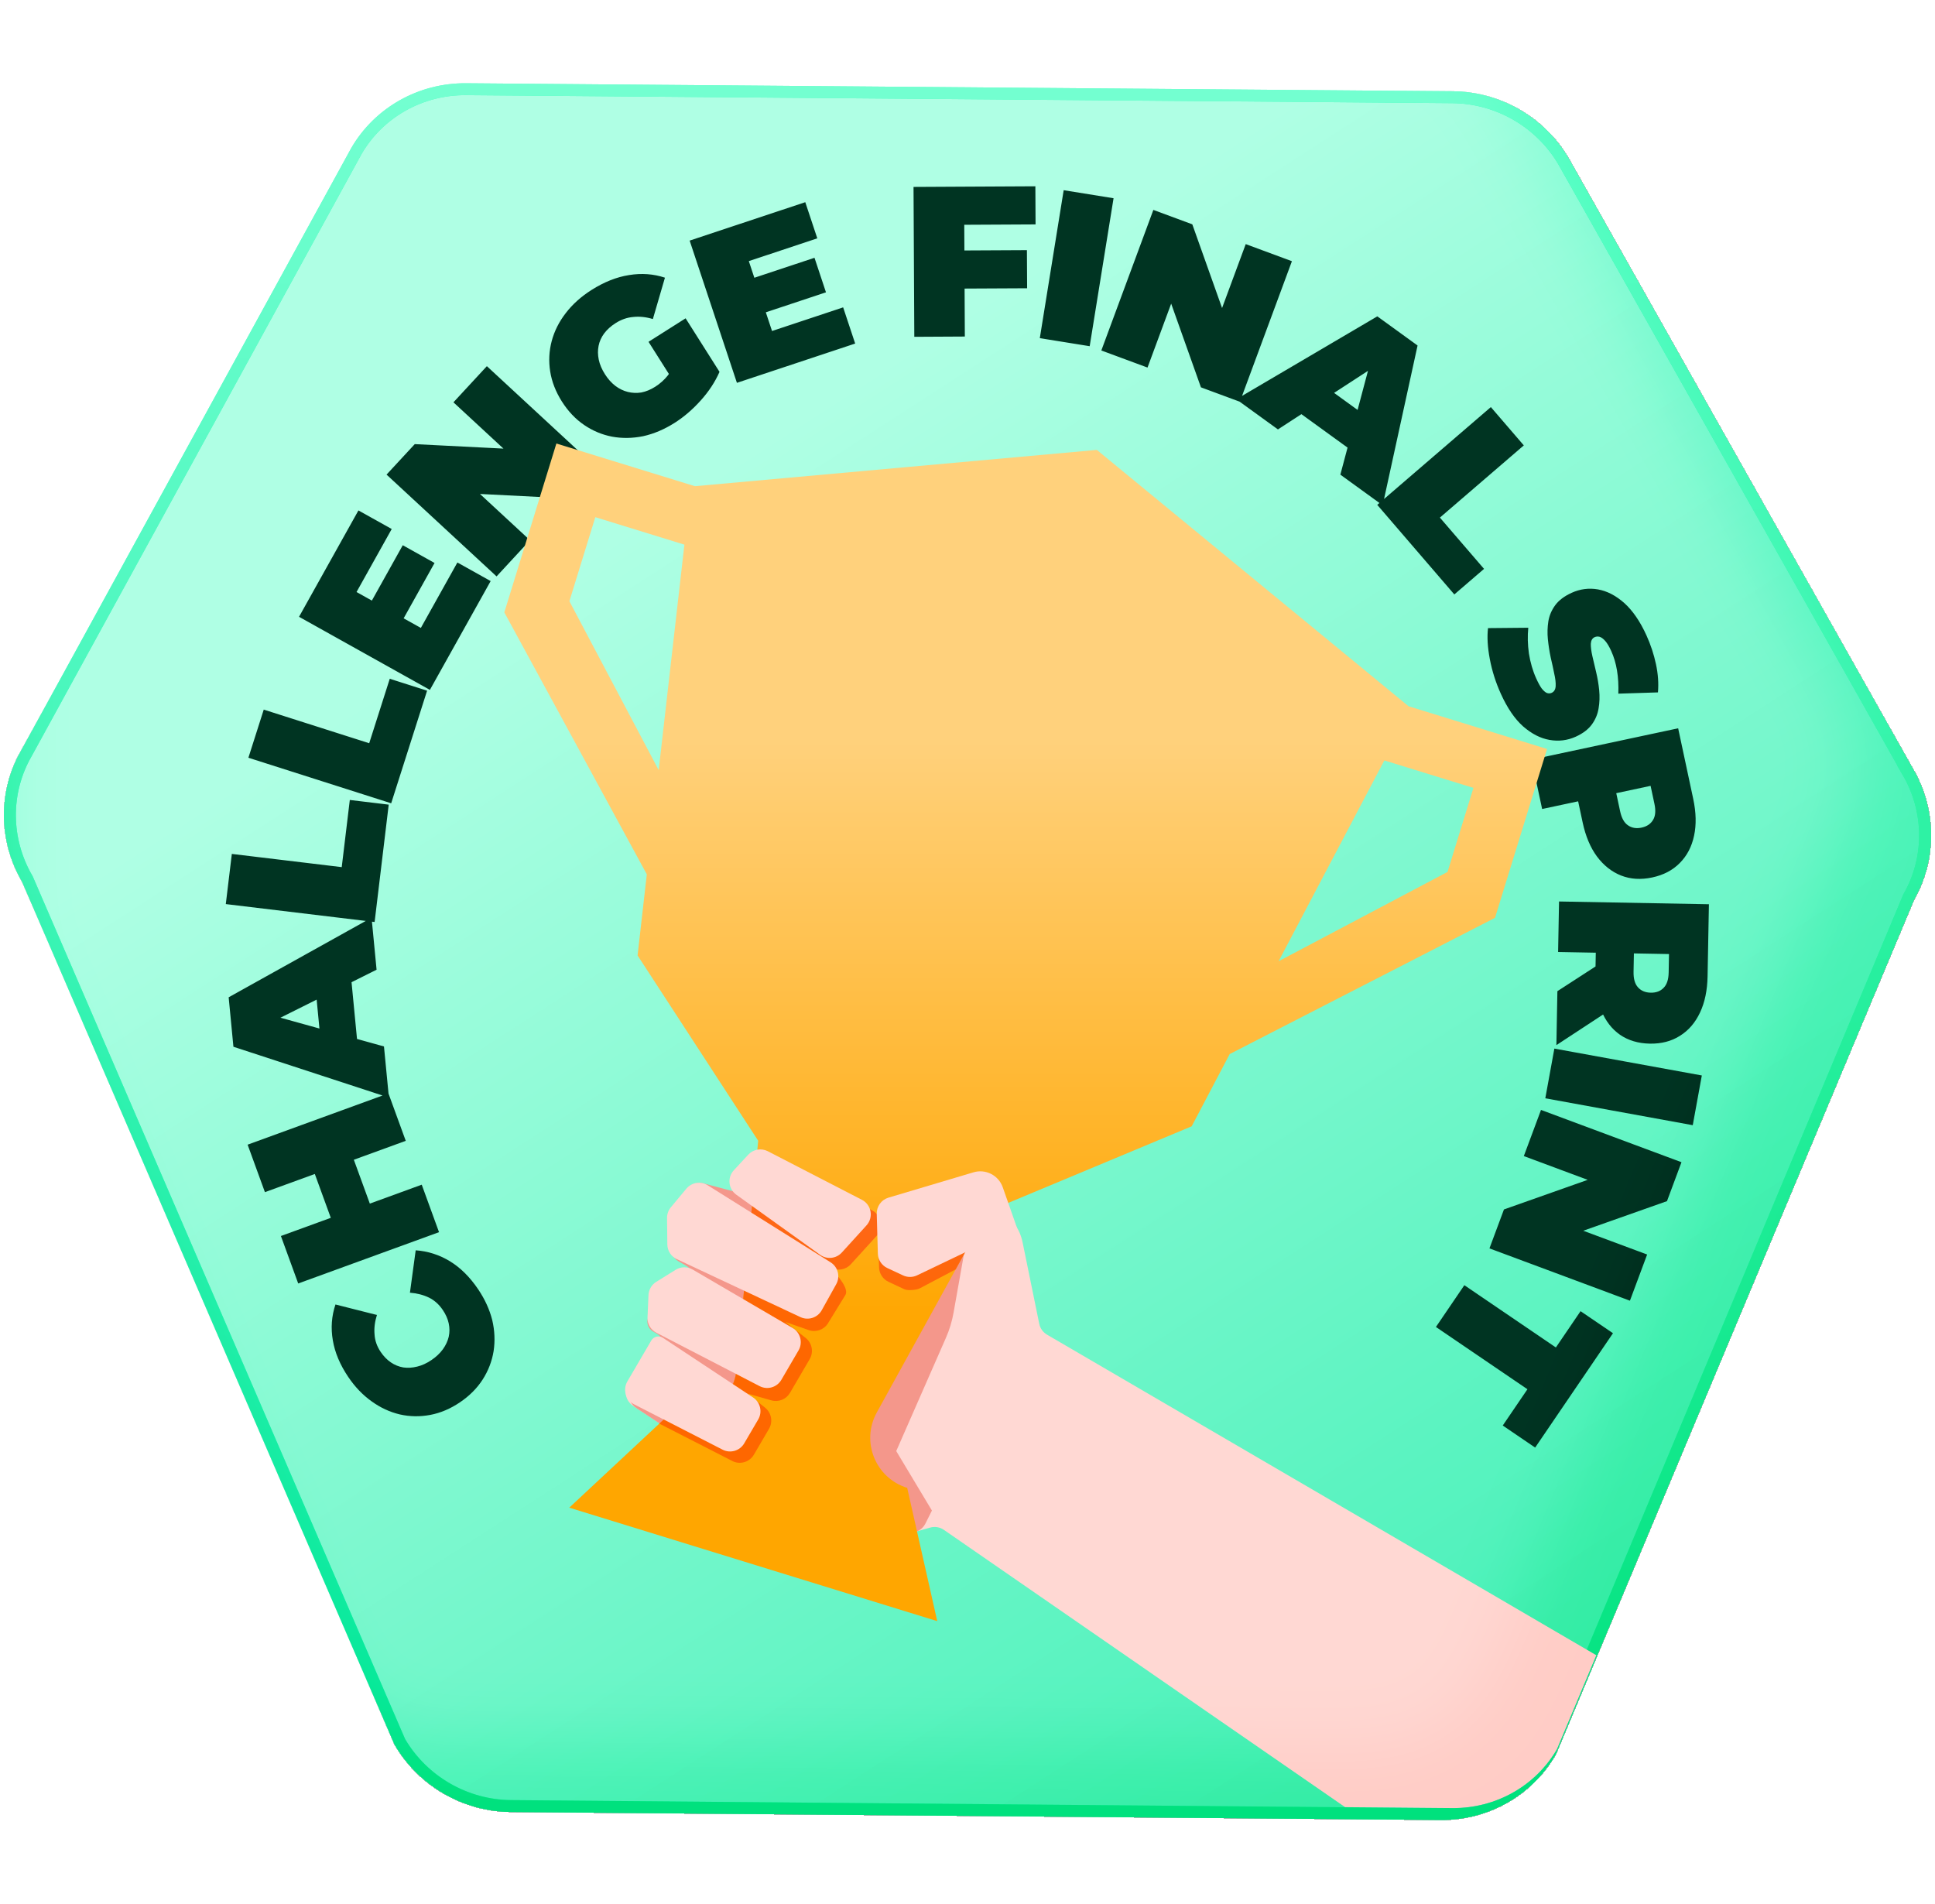
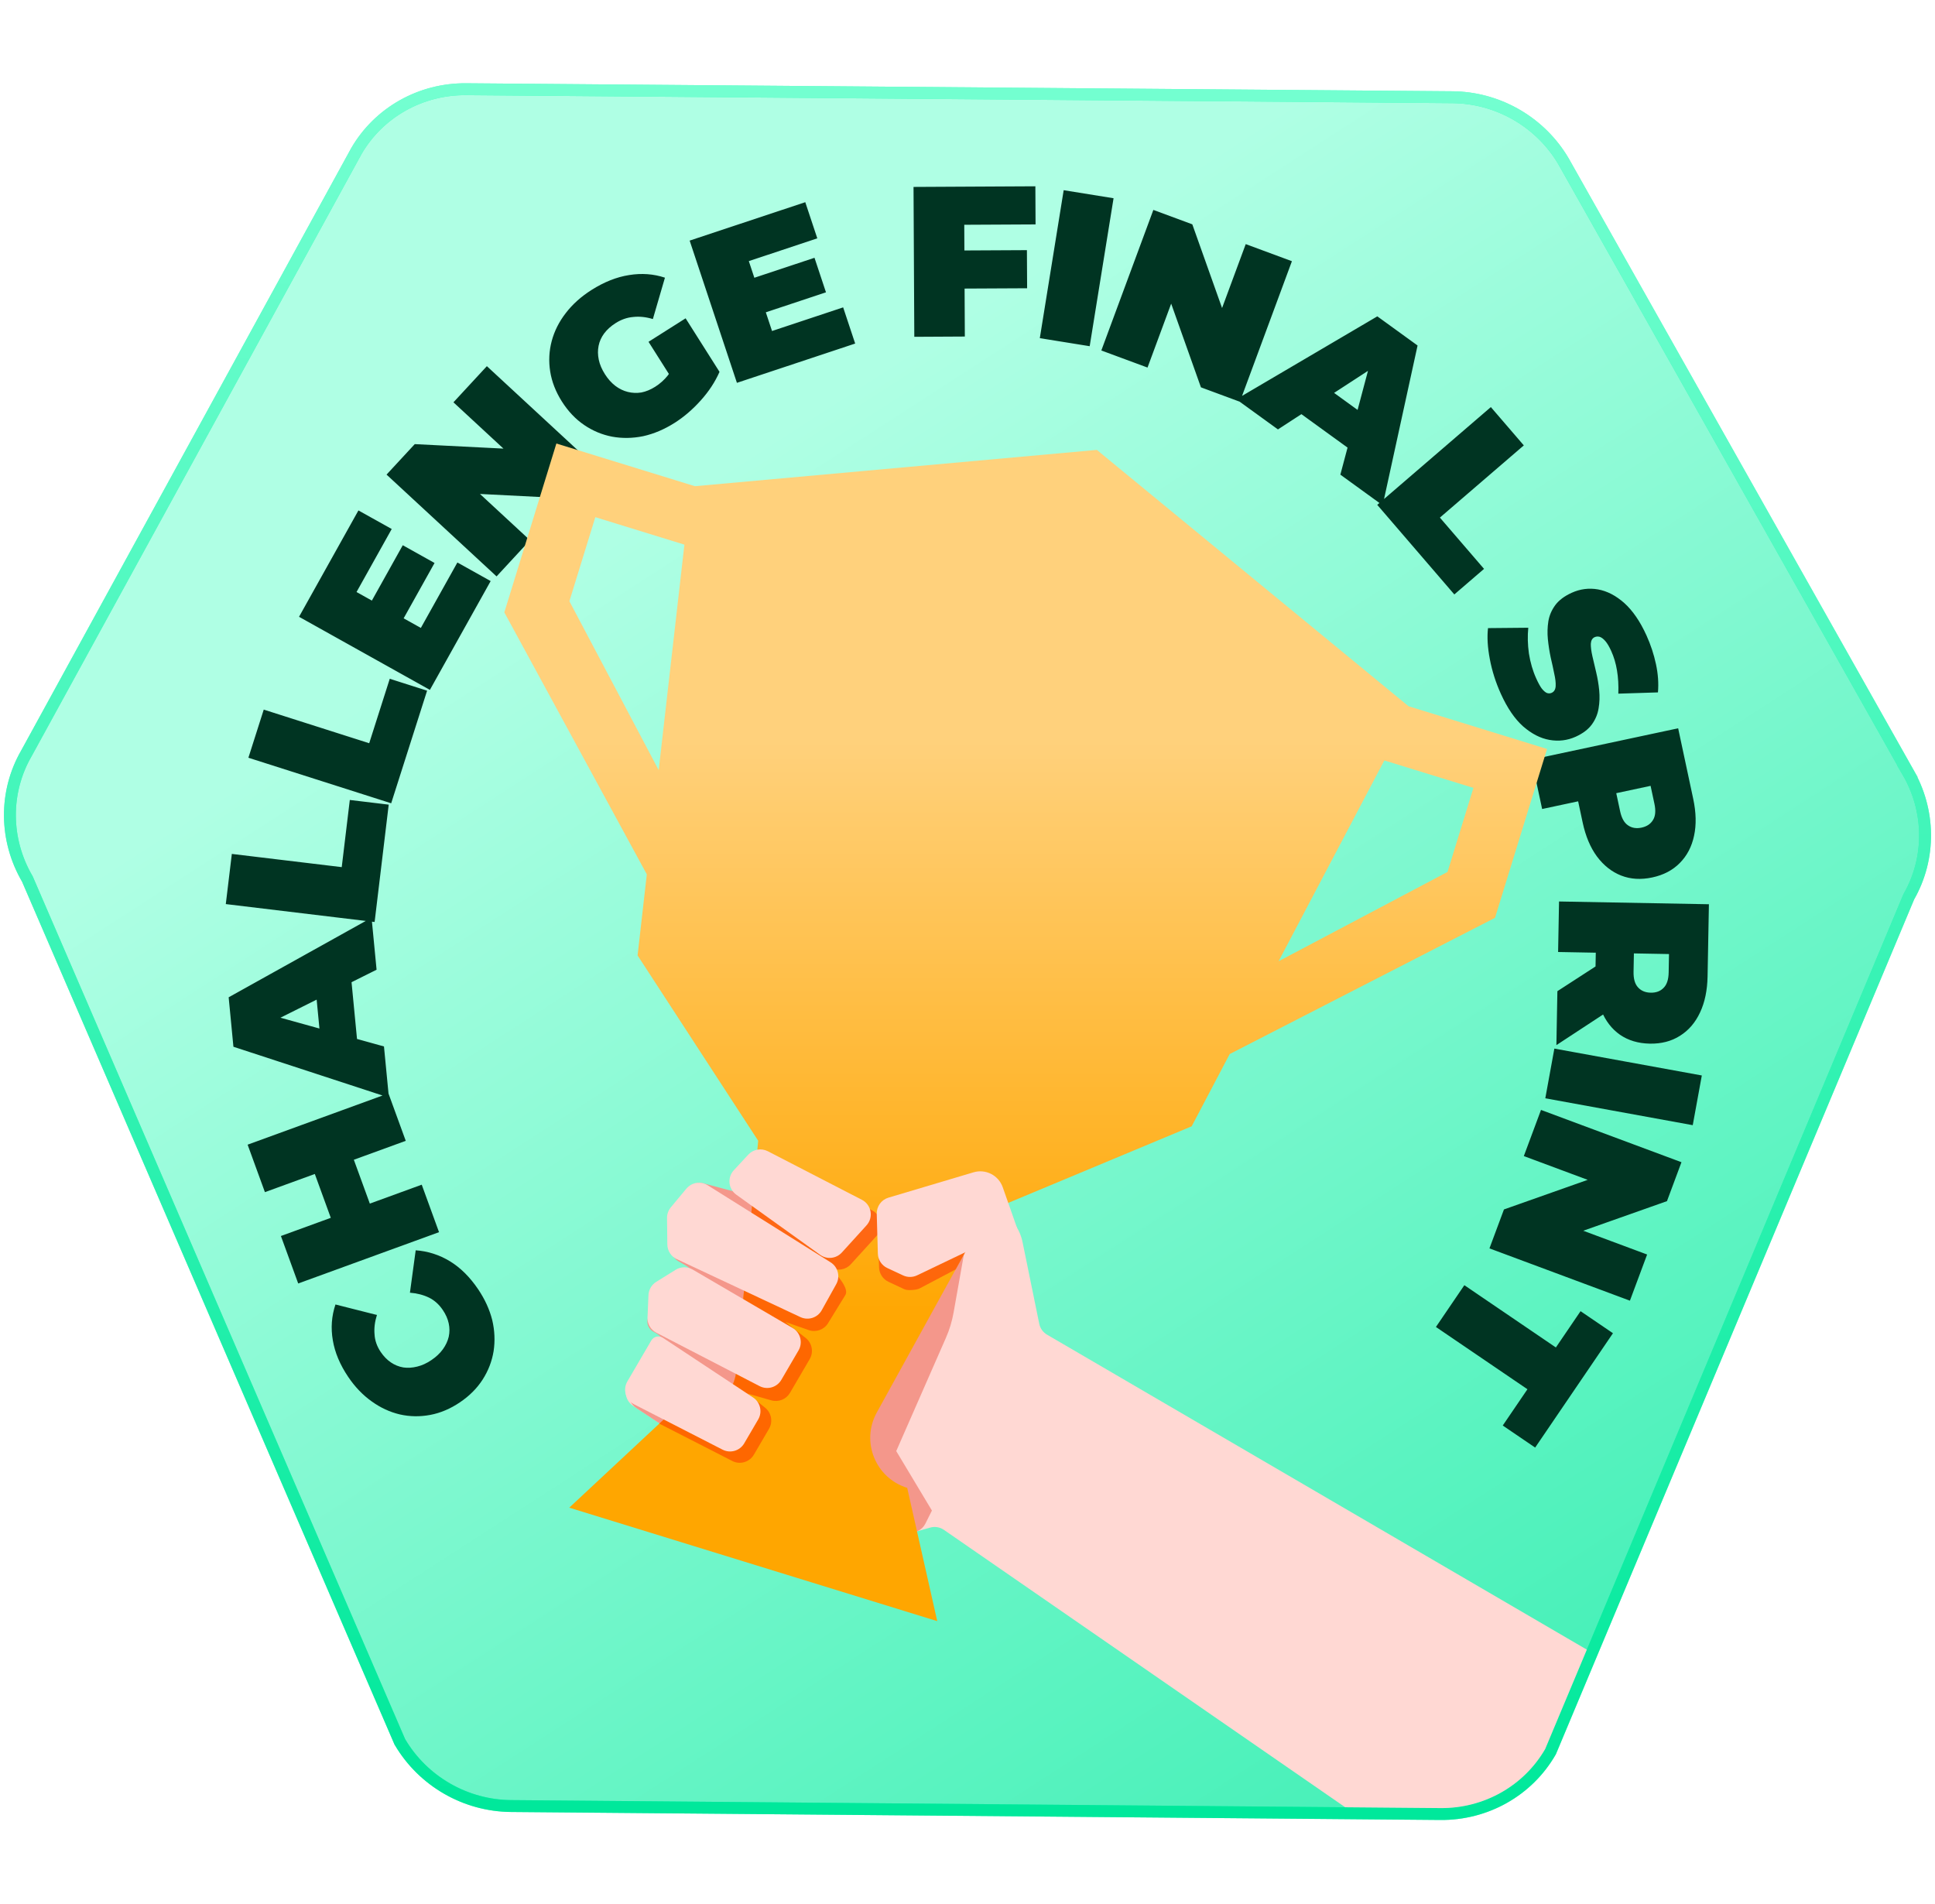
<svg xmlns="http://www.w3.org/2000/svg" width="122" height="120" viewBox="0 0 122 120" fill="none">
-   <g filter="url(#filter0_i_109_49)">
-     <path d="M91.578 6.129L91.847 6.136C94.613 6.252 97.159 7.767 98.571 10.158L98.575 10.165L120.264 48.627H120.263C121.713 51.087 121.747 54.101 120.347 56.544L97.768 110.42L97.758 110.442L97.746 110.463C96.33 112.912 93.687 114.401 90.816 114.375L32.213 113.871C29.343 113.845 26.678 112.31 25.22 109.842L25.207 109.821L25.198 109.799L1.726 55.42C0.283 52.958 0.255 49.944 1.662 47.504L22.459 9.545L22.463 9.537C23.879 7.088 26.522 5.599 29.393 5.625L91.578 6.129Z" fill="url(#paint0_linear_109_49)" />
-     <path d="M91.578 6.129L91.847 6.136C94.613 6.252 97.159 7.767 98.571 10.158L98.575 10.165L120.264 48.627H120.263C121.713 51.087 121.747 54.101 120.347 56.544L97.768 110.42L97.758 110.442L97.746 110.463C96.33 112.912 93.687 114.401 90.816 114.375L32.213 113.871C29.343 113.845 26.678 112.31 25.22 109.842L25.207 109.821L25.198 109.799L1.726 55.42C0.283 52.958 0.255 49.944 1.662 47.504L22.459 9.545L22.463 9.537C23.879 7.088 26.522 5.599 29.393 5.625L91.578 6.129Z" stroke="#00FFAA" stroke-width="0.75" />
-     <path d="M91.578 6.129L91.847 6.136C94.613 6.252 97.159 7.767 98.571 10.158L98.575 10.165L120.264 48.627H120.263C121.713 51.087 121.747 54.101 120.347 56.544L97.768 110.42L97.758 110.442L97.746 110.463C96.33 112.912 93.687 114.401 90.816 114.375L32.213 113.871C29.343 113.845 26.678 112.31 25.22 109.842L25.207 109.821L25.198 109.799L1.726 55.42C0.283 52.958 0.255 49.944 1.662 47.504L22.459 9.545L22.463 9.537C23.879 7.088 26.522 5.599 29.393 5.625L91.578 6.129Z" stroke="url(#paint1_linear_109_49)" stroke-opacity="0.6" stroke-width="0.75" />
-     <path d="M30.147 81.289C30.57 81.915 30.866 82.563 31.035 83.231C31.191 83.896 31.219 84.55 31.121 85.192C31.017 85.827 30.788 86.421 30.435 86.975C30.081 87.528 29.602 88.009 28.998 88.417C28.394 88.825 27.769 89.09 27.123 89.211C26.477 89.332 25.841 89.322 25.213 89.181C24.581 89.032 23.989 88.758 23.437 88.36C22.873 87.959 22.38 87.445 21.957 86.818C21.438 86.05 21.114 85.281 20.985 84.51C20.85 83.732 20.906 82.978 21.151 82.248L23.765 82.91C23.63 83.338 23.58 83.746 23.615 84.135C23.637 84.522 23.767 84.891 24.003 85.241C24.19 85.517 24.403 85.737 24.644 85.9C24.884 86.064 25.146 86.169 25.428 86.218C25.705 86.258 25.997 86.241 26.304 86.164C26.603 86.092 26.902 85.956 27.2 85.754C27.498 85.553 27.741 85.324 27.926 85.069C28.105 84.818 28.227 84.556 28.292 84.284C28.353 84.004 28.353 83.722 28.291 83.438C28.23 83.153 28.106 82.873 27.919 82.597C27.683 82.247 27.393 81.986 27.05 81.816C26.694 81.644 26.293 81.54 25.846 81.505L26.209 78.833C26.97 78.884 27.691 79.114 28.369 79.524C29.036 79.932 29.628 80.52 30.147 81.289ZM16.703 75.166L15.612 72.172L24.491 68.937L25.582 71.93L16.703 75.166ZM26.59 74.695L27.68 77.689L18.802 80.924L17.711 77.931L26.59 74.695ZM22.235 72.92L23.391 76.091L20.93 76.988L19.775 73.817L22.235 72.92ZM24.52 69.204L14.717 65.998L14.417 62.88L23.427 57.862L23.743 61.141L16.134 64.939L16.015 63.703L24.209 65.979L24.52 69.204ZM22.645 66.916L20.283 66.33L19.866 62.003L22.073 60.977L22.645 66.916ZM23.619 58.132L14.236 57.003L14.617 53.84L21.546 54.673L22.055 50.438L24.508 50.733L23.619 58.132ZM24.664 50.647L15.661 47.776L16.629 44.741L23.278 46.861L24.574 42.797L26.928 43.547L24.664 50.647ZM23.341 38.055L25.394 34.377L27.398 35.496L25.344 39.174L23.341 38.055ZM26.534 39.591L28.838 35.465L30.936 36.637L27.105 43.497L18.854 38.889L22.599 32.183L24.698 33.354L22.479 37.327L26.534 39.591ZM31.308 36.342L24.371 29.924L26.15 28.002L33.635 28.38L32.81 29.272L28.589 25.366L30.697 23.087L37.634 29.505L35.855 31.427L28.37 31.049L29.195 30.157L33.416 34.063L31.308 36.342ZM42.53 26.664C41.883 27.074 41.224 27.353 40.551 27.502C39.881 27.638 39.227 27.648 38.588 27.531C37.957 27.409 37.369 27.163 36.826 26.793C36.283 26.423 35.817 25.93 35.426 25.314C35.036 24.698 34.79 24.066 34.688 23.417C34.586 22.768 34.618 22.129 34.785 21.502C34.953 20.874 35.247 20.288 35.669 19.743C36.094 19.186 36.638 18.699 37.299 18.28C38.09 17.779 38.877 17.466 39.662 17.343C40.454 17.214 41.208 17.269 41.924 17.508L41.163 20.116C40.729 19.985 40.318 19.942 39.93 19.985C39.544 20.016 39.173 20.145 38.816 20.371C38.519 20.559 38.278 20.776 38.093 21.021C37.915 21.262 37.797 21.522 37.741 21.803C37.684 22.084 37.688 22.375 37.751 22.676C37.813 22.977 37.944 23.284 38.141 23.595C38.329 23.892 38.548 24.137 38.798 24.33C39.043 24.515 39.305 24.642 39.583 24.711C39.861 24.78 40.145 24.792 40.436 24.746C40.73 24.688 41.021 24.568 41.31 24.385C41.614 24.192 41.879 23.955 42.105 23.673C42.327 23.384 42.522 23.01 42.69 22.552L45.365 23.446C45.086 24.081 44.69 24.684 44.177 25.253C43.664 25.823 43.115 26.294 42.53 26.664ZM42.81 24.585L40.889 21.551L43.227 20.07L45.365 23.446L42.81 24.585ZM47.356 17.581L51.353 16.253L52.077 18.431L48.08 19.759L47.356 17.581ZM48.676 20.87L53.16 19.38L53.918 21.661L46.462 24.138L43.482 15.17L50.772 12.748L51.53 15.028L47.212 16.463L48.676 20.87ZM60.588 15.793L64.746 15.772L64.759 18.175L60.601 18.196L60.588 15.793ZM60.832 21.219L57.646 21.236L57.597 11.786L65.279 11.746L65.291 14.149L60.796 14.172L60.832 21.219ZM65.559 21.321L67.064 11.992L70.209 12.499L68.704 21.828L65.559 21.321ZM69.438 22.098L72.718 13.235L75.174 14.144L77.685 21.206L76.546 20.784L78.542 15.391L81.454 16.469L78.174 25.331L75.718 24.422L73.207 17.36L74.346 17.782L72.35 23.175L69.438 22.098ZM77.949 25.174L86.839 19.946L89.376 21.784L87.176 31.86L84.508 29.927L86.695 21.709L87.701 22.438L80.573 27.075L77.949 25.174ZM80.905 25.282L82.908 23.899L86.428 26.45L85.737 28.783L80.905 25.282ZM86.834 31.831L93.997 25.667L96.075 28.082L90.784 32.635L93.567 35.868L91.694 37.48L86.834 31.831ZM94.632 43.754C94.305 43.033 94.072 42.299 93.931 41.552C93.79 40.806 93.753 40.156 93.818 39.603L96.357 39.579C96.305 40.097 96.318 40.639 96.397 41.206C96.488 41.777 96.641 42.301 96.857 42.776C96.983 43.055 97.098 43.265 97.201 43.406C97.317 43.551 97.424 43.646 97.523 43.69C97.63 43.73 97.733 43.728 97.831 43.683C97.987 43.613 98.071 43.471 98.083 43.258C98.095 43.045 98.065 42.782 97.992 42.469C97.932 42.161 97.858 41.824 97.771 41.458C97.693 41.088 97.633 40.705 97.592 40.309C97.554 39.921 97.565 39.541 97.623 39.168C97.685 38.804 97.829 38.467 98.055 38.158C98.288 37.844 98.634 37.584 99.093 37.376C99.626 37.134 100.177 37.063 100.745 37.161C101.325 37.264 101.88 37.551 102.41 38.022C102.943 38.502 103.411 39.184 103.812 40.07C104.075 40.652 104.274 41.253 104.407 41.875C104.541 42.496 104.582 43.09 104.532 43.656L102.034 43.735C102.054 43.213 102.026 42.726 101.951 42.276C101.879 41.834 101.758 41.425 101.587 41.048C101.461 40.769 101.336 40.559 101.213 40.417C101.089 40.276 100.97 40.186 100.854 40.15C100.743 40.121 100.637 40.129 100.539 40.174C100.392 40.241 100.312 40.381 100.299 40.594C100.296 40.803 100.328 41.06 100.397 41.365C100.469 41.678 100.549 42.017 100.636 42.383C100.726 42.757 100.79 43.138 100.828 43.526C100.865 43.914 100.853 44.29 100.791 44.654C100.732 45.027 100.59 45.368 100.365 45.677C100.139 45.987 99.801 46.244 99.35 46.448C98.826 46.686 98.273 46.753 97.693 46.651C97.125 46.552 96.572 46.269 96.034 45.802C95.504 45.33 95.037 44.648 94.632 43.754ZM96.564 47.893L105.806 45.919L106.756 50.368C106.94 51.23 106.958 52.004 106.81 52.689C106.664 53.383 106.363 53.958 105.908 54.414C105.462 54.868 104.883 55.172 104.17 55.324C103.457 55.476 102.804 55.436 102.212 55.204C101.619 54.971 101.11 54.569 100.684 53.998C100.269 53.433 99.969 52.719 99.785 51.857L99.204 49.137L100.834 50.239L97.23 51.008L96.564 47.893ZM100.49 50.312L101.607 48.624L102.146 51.145C102.238 51.577 102.402 51.873 102.639 52.034C102.878 52.204 103.164 52.253 103.499 52.182C103.833 52.11 104.075 51.948 104.223 51.696C104.374 51.452 104.403 51.114 104.311 50.683L103.772 48.161L105.481 49.246L100.49 50.312ZM98.296 56.839L107.745 57.013L107.661 61.562C107.644 62.444 107.486 63.201 107.187 63.835C106.887 64.478 106.464 64.969 105.917 65.31C105.38 65.651 104.747 65.815 104.018 65.802C103.289 65.788 102.662 65.601 102.138 65.241C101.622 64.88 101.231 64.373 100.964 63.72C100.697 63.076 100.572 62.313 100.588 61.431L100.639 58.651L101.922 60.092L98.237 60.024L98.296 56.839ZM98.192 62.494L101.677 60.236L101.614 63.611L98.129 65.896L98.192 62.494ZM101.571 60.086L103.042 58.695L102.994 61.273C102.986 61.714 103.079 62.04 103.273 62.251C103.467 62.47 103.735 62.583 104.077 62.589C104.419 62.596 104.691 62.493 104.893 62.28C105.095 62.077 105.2 61.755 105.208 61.314L105.256 58.736L106.674 60.18L101.571 60.086ZM98.001 66.114L107.298 67.809L106.726 70.943L97.43 69.248L98.001 66.114ZM97.159 69.981L106.015 73.278L105.101 75.732L98.035 78.23L98.459 77.091L103.849 79.098L102.765 82.008L93.909 78.711L94.823 76.256L101.889 73.759L101.465 74.897L96.076 72.891L97.159 69.981ZM92.326 81.032L98.097 84.958L99.653 82.67L101.696 84.06L96.79 91.27L94.747 89.88L96.304 87.592L90.534 83.666L92.326 81.032Z" fill="#003422" />
-     <mask id="mask0_109_49" style="mask-type:alpha" maskUnits="userSpaceOnUse" x="1" y="6" width="121" height="108">
-       <path d="M23.538 9.725C24.884 7.395 27.401 5.975 30.139 6L92.325 6.504C95.064 6.529 97.607 7.995 98.999 10.349L120.687 48.812C122.078 51.166 122.106 54.052 120.759 56.382L98.171 110.275C96.825 112.605 94.308 114.025 91.57 114L32.966 113.496C30.228 113.471 27.684 112.005 26.292 109.651L2.813 55.254C1.422 52.899 1.394 50.014 2.741 47.684L23.538 9.725Z" fill="url(#paint2_linear_109_49)" />
-     </mask>
-     <g mask="url(#mask0_109_49)">
-       <path d="M44.081 76.468C44.141 75.934 44.6 75.534 45.137 75.549L54.184 75.785C54.535 75.794 54.867 75.624 55.065 75.333L56.39 73.39C56.701 72.934 57.316 72.802 57.786 73.091C59.764 74.308 61.173 75.174 63.102 76.36C63.807 76.794 64.303 77.501 64.47 78.314L65.524 83.466C65.583 83.755 65.762 84.004 66.016 84.152L102.666 105.538C103.11 105.798 103.297 106.344 103.103 106.821L97.318 121.062C97.069 121.675 96.317 121.9 95.772 121.524L59.514 96.46C59.259 96.284 58.939 96.231 58.642 96.316L54.184 97.591C53.895 97.673 53.584 97.626 53.333 97.461L39.918 88.642C39.424 88.317 39.302 87.647 39.649 87.169L41.687 84.367C41.727 84.312 41.761 84.252 41.79 84.19L43.614 80.205C43.659 80.105 43.689 79.998 43.701 79.889L44.081 76.468Z" fill="#FFD8D3" />
-       <path d="M40.109 88.772C39.552 88.403 39.486 87.609 39.975 87.153L41.579 85.657C42.063 85.206 41.975 84.416 41.404 84.083L41.173 83.948C40.83 83.747 40.714 83.306 40.915 82.963V82.963C40.983 82.847 41.082 82.752 41.202 82.689L43.233 81.623C43.953 81.246 43.976 80.225 43.275 79.815L42.771 79.52C42.368 79.285 42.173 78.809 42.294 78.358L43.106 75.347C43.255 74.796 43.82 74.47 44.371 74.617L47.809 75.532C47.884 75.552 47.961 75.563 48.039 75.566L54.752 75.801L57.751 76.032C57.94 76.046 58.12 76.112 58.274 76.222L60.413 77.754C60.737 77.986 60.899 78.383 60.829 78.775L60.123 82.756C60.026 83.306 59.863 83.843 59.638 84.355L56.507 91.491L58.757 95.241L58.346 96.063C58.144 96.467 57.704 96.693 57.258 96.622L50.386 95.527C50.236 95.503 50.093 95.447 49.968 95.362L45.974 92.651L40.109 88.772Z" fill="#F4978B" />
-       <path fill-rule="evenodd" clip-rule="evenodd" d="M88.809 44.53L97.541 47.223L94.259 57.87L77.532 66.458L75.134 71.014L62.266 76.387L55.279 89.061C54.269 90.894 55.198 93.193 57.198 93.81L59.092 102.213L35.891 95.059L42.187 89.183C44.184 89.798 46.242 88.424 46.438 86.343L47.803 71.925L40.199 60.241L40.781 55.126L31.797 38.611L35.079 27.964L43.812 30.655L69.155 28.367L88.809 44.53ZM80.614 60.607L91.265 54.976L92.898 49.677L87.281 47.946L80.614 60.607ZM35.9 37.907L41.53 48.556L43.151 34.34L37.534 32.608L35.9 37.907Z" fill="url(#paint3_linear_109_49)" />
-       <path d="M47.834 73.262C48.15 73.033 48.568 73.001 48.915 73.18L54.978 76.309C55.299 76.475 55.488 76.779 55.528 77.102C55.659 76.905 55.855 76.753 56.094 76.681L61.456 75.084C62.202 74.862 62.988 75.249 63.274 75.965L62.266 76.387L60.253 80.037L58.02 81.215C57.939 81.258 57.853 81.291 57.763 81.305C57.568 81.337 57.211 81.376 57.014 81.284L56.02 80.819C55.666 80.653 55.435 80.302 55.424 79.912L55.358 77.808C55.331 77.848 55.302 77.887 55.269 77.924L53.643 79.712C53.321 80.067 52.797 80.153 52.378 79.921L52.159 79.8C52.703 80.246 53.56 81.227 53.302 81.647L52.208 83.427C51.954 83.841 51.445 84.022 50.986 83.862L49.511 83.347L50.797 84.359C51.203 84.679 51.311 85.248 51.05 85.694L49.807 87.821C49.569 88.228 49.085 88.422 48.632 88.293L47.128 87.865L48.24 88.757C48.64 89.078 48.744 89.644 48.486 90.086L47.532 91.718C47.267 92.171 46.704 92.353 46.224 92.143L41.567 89.76L42.187 89.183C44.183 89.798 46.241 88.424 46.438 86.344L47.308 77.147C47.505 77.248 47.7 77.345 47.893 77.442L47.311 77.12L47.664 73.383L47.834 73.262Z" fill="#FE6715" style="mix-blend-mode:darken" />
-       <path d="M39.976 88.541C39.448 88.271 39.255 87.612 39.555 87.099L41.063 84.519C41.213 84.263 41.547 84.185 41.795 84.349L47.482 88.111C47.94 88.414 48.082 89.022 47.805 89.496L46.923 91.003C46.646 91.477 46.047 91.652 45.559 91.402L39.976 88.541Z" fill="#FFD8D3" />
-       <path d="M41.383 84.029C41.025 83.844 40.807 83.469 40.825 83.066L40.886 81.657C40.901 81.316 41.083 81.004 41.373 80.823L42.603 80.059C42.928 79.857 43.339 79.851 43.67 80.045L49.975 83.73C50.468 84.019 50.635 84.652 50.346 85.145L49.262 87.001C48.984 87.476 48.383 87.65 47.894 87.397L41.383 84.029Z" fill="#FFD8D3" />
-       <path d="M56.017 75.512C55.568 75.645 55.266 76.064 55.278 76.531L55.348 79.042C55.359 79.433 55.589 79.784 55.943 79.95L56.937 80.414C57.217 80.546 57.542 80.544 57.821 80.411L64.115 77.399L63.222 74.856C62.957 74.101 62.146 73.686 61.379 73.915L56.017 75.512Z" fill="#FFD8D3" />
-       <path d="M48.411 72.586C47.998 72.373 47.495 72.461 47.179 72.801L46.269 73.782C45.845 74.238 45.918 74.963 46.423 75.326L51.708 79.117C52.135 79.424 52.723 79.361 53.076 78.973L54.632 77.261C55.09 76.758 54.945 75.958 54.341 75.647L48.411 72.586Z" fill="#FFD8D3" />
-       <path d="M42.67 79.389C42.311 79.221 42.08 78.862 42.075 78.465L42.056 76.796C42.053 76.55 42.138 76.311 42.295 76.123L43.275 74.946C43.606 74.548 44.181 74.457 44.62 74.732C47.537 76.561 49.465 77.769 52.368 79.589C52.834 79.882 52.991 80.488 52.723 80.969L51.81 82.61C51.545 83.085 50.959 83.274 50.467 83.044L42.67 79.389Z" fill="#FFD8D3" />
-     </g>
+   <path d="M91.578 6.129L91.847 6.136C94.613 6.252 97.159 7.767 98.571 10.158L98.575 10.165L120.264 48.627H120.263C121.713 51.087 121.747 54.101 120.347 56.544L97.768 110.42L97.758 110.442L97.746 110.463C96.33 112.912 93.687 114.401 90.816 114.375L32.213 113.871C29.343 113.845 26.678 112.31 25.22 109.842L25.207 109.821L25.198 109.799L1.726 55.42C0.283 52.958 0.255 49.944 1.662 47.504L22.459 9.545L22.463 9.537C23.879 7.088 26.522 5.599 29.393 5.625L91.578 6.129Z" fill="url(#paint0_linear_128_167)" />
+   <path d="M91.578 6.129L91.847 6.136C94.613 6.252 97.159 7.767 98.571 10.158L98.575 10.165L120.264 48.627H120.263C121.713 51.087 121.747 54.101 120.347 56.544L97.768 110.42L97.758 110.442L97.746 110.463C96.33 112.912 93.687 114.401 90.816 114.375L32.213 113.871C29.343 113.845 26.678 112.31 25.22 109.842L25.207 109.821L25.198 109.799L1.726 55.42C0.283 52.958 0.255 49.944 1.662 47.504L22.459 9.545L22.463 9.537C23.879 7.088 26.522 5.599 29.393 5.625L91.578 6.129Z" stroke="#00FFAA" stroke-width="0.75" />
+   <path d="M91.578 6.129L91.847 6.136C94.613 6.252 97.159 7.767 98.571 10.158L98.575 10.165L120.264 48.627H120.263C121.713 51.087 121.747 54.101 120.347 56.544L97.768 110.42L97.758 110.442L97.746 110.463C96.33 112.912 93.687 114.401 90.816 114.375L32.213 113.871C29.343 113.845 26.678 112.31 25.22 109.842L25.207 109.821L25.198 109.799L1.726 55.42C0.283 52.958 0.255 49.944 1.662 47.504L22.459 9.545L22.463 9.537C23.879 7.088 26.522 5.599 29.393 5.625L91.578 6.129Z" stroke="url(#paint1_linear_128_167)" stroke-opacity="0.6" stroke-width="0.75" />
+   <path d="M30.147 81.289C30.57 81.915 30.866 82.563 31.035 83.231C31.191 83.896 31.219 84.55 31.121 85.192C31.017 85.827 30.788 86.421 30.435 86.975C30.081 87.528 29.602 88.009 28.998 88.417C28.394 88.825 27.769 89.09 27.123 89.211C26.477 89.332 25.841 89.322 25.213 89.181C24.581 89.032 23.989 88.758 23.437 88.36C22.873 87.959 22.38 87.445 21.957 86.818C21.438 86.05 21.114 85.281 20.985 84.51C20.85 83.732 20.906 82.978 21.151 82.248L23.765 82.91C23.63 83.338 23.58 83.746 23.615 84.135C23.637 84.522 23.767 84.891 24.003 85.241C24.19 85.517 24.403 85.737 24.644 85.9C24.884 86.064 25.146 86.169 25.428 86.218C25.705 86.258 25.997 86.241 26.304 86.164C26.603 86.092 26.902 85.956 27.2 85.754C27.498 85.553 27.741 85.324 27.926 85.069C28.105 84.818 28.227 84.556 28.292 84.284C28.353 84.004 28.353 83.722 28.291 83.438C28.23 83.153 28.106 82.873 27.919 82.597C27.683 82.247 27.393 81.986 27.05 81.816C26.694 81.644 26.293 81.54 25.846 81.505L26.209 78.833C26.97 78.884 27.691 79.114 28.369 79.524C29.036 79.932 29.628 80.52 30.147 81.289ZM16.703 75.166L15.612 72.172L24.491 68.937L25.582 71.93L16.703 75.166ZM26.59 74.695L27.68 77.689L18.802 80.924L17.711 77.931L26.59 74.695ZM22.235 72.92L23.391 76.091L20.93 76.988L19.775 73.817L22.235 72.92ZM24.52 69.204L14.717 65.998L14.417 62.88L23.427 57.862L23.743 61.141L16.134 64.939L16.015 63.703L24.209 65.979L24.52 69.204ZM22.645 66.916L20.283 66.33L19.866 62.003L22.073 60.977L22.645 66.916ZM23.619 58.132L14.236 57.003L14.617 53.84L21.546 54.673L22.055 50.438L24.508 50.733L23.619 58.132ZM24.664 50.647L15.661 47.776L16.629 44.741L23.278 46.861L24.574 42.797L26.928 43.547L24.664 50.647ZM23.341 38.055L25.394 34.377L27.398 35.496L25.344 39.174L23.341 38.055ZM26.534 39.591L28.838 35.465L30.936 36.637L27.105 43.497L18.854 38.889L22.599 32.183L24.698 33.354L22.479 37.327L26.534 39.591ZM31.308 36.342L24.371 29.924L26.15 28.002L33.635 28.38L32.81 29.272L28.589 25.366L30.697 23.087L37.634 29.505L35.855 31.427L28.37 31.049L29.195 30.157L33.416 34.063L31.308 36.342ZM42.53 26.664C41.883 27.074 41.224 27.353 40.551 27.502C39.881 27.638 39.227 27.648 38.588 27.531C37.957 27.409 37.369 27.163 36.826 26.793C36.283 26.423 35.817 25.93 35.426 25.314C35.036 24.698 34.79 24.066 34.688 23.417C34.586 22.768 34.618 22.129 34.785 21.502C34.953 20.874 35.247 20.288 35.669 19.743C36.094 19.186 36.638 18.699 37.299 18.28C38.09 17.779 38.877 17.466 39.662 17.343C40.454 17.214 41.208 17.269 41.924 17.508L41.163 20.116C40.729 19.985 40.318 19.942 39.93 19.985C39.544 20.016 39.173 20.145 38.816 20.371C38.519 20.559 38.278 20.776 38.093 21.021C37.915 21.262 37.797 21.522 37.741 21.803C37.684 22.084 37.688 22.375 37.751 22.676C37.813 22.977 37.944 23.284 38.141 23.595C38.329 23.892 38.548 24.137 38.798 24.33C39.043 24.515 39.305 24.642 39.583 24.711C39.861 24.78 40.145 24.792 40.436 24.746C40.73 24.688 41.021 24.568 41.31 24.385C41.614 24.192 41.879 23.955 42.105 23.673C42.327 23.384 42.522 23.01 42.69 22.552L45.365 23.446C45.086 24.081 44.69 24.684 44.177 25.253C43.664 25.823 43.115 26.294 42.53 26.664ZM42.81 24.585L40.889 21.551L43.227 20.07L45.365 23.446L42.81 24.585ZM47.356 17.581L51.353 16.253L52.077 18.431L48.08 19.759L47.356 17.581ZM48.676 20.87L53.16 19.38L53.918 21.661L46.462 24.138L43.482 15.17L50.772 12.748L51.53 15.028L47.212 16.463L48.676 20.87ZM60.588 15.793L64.746 15.772L64.759 18.175L60.601 18.196L60.588 15.793ZM60.832 21.219L57.646 21.236L57.597 11.786L65.279 11.746L65.291 14.149L60.796 14.172L60.832 21.219ZM65.559 21.321L67.064 11.992L70.209 12.499L68.704 21.828L65.559 21.321ZM69.438 22.098L72.718 13.235L75.174 14.144L77.685 21.206L76.546 20.784L78.542 15.391L81.454 16.469L78.174 25.331L75.718 24.422L73.207 17.36L74.346 17.782L72.35 23.175L69.438 22.098ZM77.949 25.174L86.839 19.946L89.376 21.784L87.176 31.86L84.508 29.927L86.695 21.709L87.701 22.438L80.573 27.075L77.949 25.174ZM80.905 25.282L82.908 23.899L86.428 26.45L85.737 28.783L80.905 25.282ZM86.834 31.831L93.997 25.667L96.075 28.082L90.784 32.635L93.567 35.868L91.694 37.48L86.834 31.831ZM94.632 43.754C94.305 43.033 94.072 42.299 93.931 41.552C93.79 40.806 93.753 40.156 93.818 39.603L96.357 39.579C96.305 40.097 96.318 40.639 96.397 41.206C96.488 41.777 96.641 42.301 96.857 42.776C96.983 43.055 97.098 43.265 97.201 43.406C97.317 43.551 97.424 43.646 97.523 43.69C97.63 43.73 97.733 43.728 97.831 43.683C97.987 43.613 98.071 43.471 98.083 43.258C98.095 43.045 98.065 42.782 97.992 42.469C97.932 42.161 97.858 41.824 97.771 41.458C97.693 41.088 97.633 40.705 97.592 40.309C97.554 39.921 97.565 39.541 97.623 39.168C97.685 38.804 97.829 38.467 98.055 38.158C98.288 37.844 98.634 37.584 99.093 37.376C99.626 37.134 100.177 37.063 100.745 37.161C101.325 37.264 101.88 37.551 102.41 38.022C102.943 38.502 103.411 39.184 103.812 40.07C104.075 40.652 104.274 41.253 104.407 41.875C104.541 42.496 104.582 43.09 104.532 43.656L102.034 43.735C102.054 43.213 102.026 42.726 101.951 42.276C101.879 41.834 101.758 41.425 101.587 41.048C101.461 40.769 101.336 40.559 101.213 40.417C101.089 40.276 100.97 40.186 100.854 40.15C100.743 40.121 100.637 40.129 100.539 40.174C100.392 40.241 100.312 40.381 100.299 40.594C100.296 40.803 100.328 41.06 100.397 41.365C100.469 41.678 100.549 42.017 100.636 42.383C100.726 42.757 100.79 43.138 100.828 43.526C100.865 43.914 100.853 44.29 100.791 44.654C100.732 45.027 100.59 45.368 100.365 45.677C100.139 45.987 99.801 46.244 99.35 46.448C98.826 46.686 98.273 46.753 97.693 46.651C97.125 46.552 96.572 46.269 96.034 45.802C95.504 45.33 95.037 44.648 94.632 43.754ZM96.564 47.893L105.806 45.919L106.756 50.368C106.94 51.23 106.958 52.004 106.81 52.689C106.664 53.383 106.363 53.958 105.908 54.414C105.462 54.868 104.883 55.172 104.17 55.324C103.457 55.476 102.804 55.436 102.212 55.204C101.619 54.971 101.11 54.569 100.684 53.998C100.269 53.433 99.969 52.719 99.785 51.857L99.204 49.137L100.834 50.239L97.23 51.008L96.564 47.893ZM100.49 50.312L101.607 48.624L102.146 51.145C102.238 51.577 102.402 51.873 102.639 52.034C102.878 52.204 103.164 52.253 103.499 52.182C103.833 52.11 104.075 51.948 104.223 51.696C104.374 51.452 104.403 51.114 104.311 50.683L103.772 48.161L105.481 49.246L100.49 50.312ZM98.296 56.839L107.745 57.013L107.661 61.562C107.644 62.444 107.486 63.201 107.187 63.835C106.887 64.478 106.464 64.969 105.917 65.31C105.38 65.651 104.747 65.815 104.018 65.802C103.289 65.788 102.662 65.601 102.138 65.241C101.622 64.88 101.231 64.373 100.964 63.72C100.697 63.076 100.572 62.313 100.588 61.431L100.639 58.651L101.922 60.092L98.237 60.024L98.296 56.839ZM98.192 62.494L101.677 60.236L101.614 63.611L98.129 65.896L98.192 62.494ZM101.571 60.086L103.042 58.695L102.994 61.273C102.986 61.714 103.079 62.04 103.273 62.251C103.467 62.47 103.735 62.583 104.077 62.589C104.419 62.596 104.691 62.493 104.893 62.28C105.095 62.077 105.2 61.755 105.208 61.314L105.256 58.736L106.674 60.18L101.571 60.086ZM98.001 66.114L107.298 67.809L106.726 70.943L97.43 69.248L98.001 66.114ZM97.159 69.981L106.015 73.278L105.101 75.732L98.035 78.23L98.459 77.091L103.849 79.098L102.765 82.008L93.909 78.711L94.823 76.256L101.889 73.759L101.465 74.897L96.076 72.891L97.159 69.981ZM92.326 81.032L98.097 84.958L99.653 82.67L101.696 84.06L96.79 91.27L94.747 89.88L96.304 87.592L90.534 83.666L92.326 81.032Z" fill="#003422" />
+   <mask id="mask0_128_167" style="mask-type:alpha" maskUnits="userSpaceOnUse" x="1" y="6" width="120" height="108">
+     <path d="M22.788 9.725C24.134 7.395 26.651 5.975 29.389 6L91.575 6.504C94.314 6.529 96.857 7.995 98.249 10.349L119.937 48.812C121.328 51.166 121.356 54.052 120.009 56.382L97.421 110.275C96.075 112.605 93.558 114.025 90.82 114L32.216 113.496C29.478 113.471 26.934 112.005 25.542 109.651L2.063 55.254C0.672 52.899 0.644 50.014 1.991 47.684L22.788 9.725Z" fill="url(#paint2_linear_128_167)" />
+   </mask>
+   <g mask="url(#mask0_128_167)">
+     <path d="M44.081 76.467C44.141 75.933 44.6 75.534 45.137 75.548L54.184 75.785C54.535 75.794 54.867 75.623 55.065 75.333L56.39 73.39C56.701 72.934 57.316 72.802 57.786 73.091C59.764 74.307 61.173 75.174 63.102 76.36C63.808 76.794 64.303 77.501 64.47 78.313L65.524 83.466C65.583 83.754 65.762 84.004 66.016 84.152L102.666 105.538C103.11 105.797 103.297 106.344 103.103 106.82L97.319 121.062C97.069 121.675 96.317 121.9 95.772 121.523L59.514 96.459C59.26 96.283 58.939 96.231 58.642 96.316L54.184 97.591C53.895 97.673 53.584 97.626 53.333 97.46L39.918 88.641C39.425 88.317 39.302 87.646 39.649 87.169L41.687 84.367C41.727 84.311 41.762 84.252 41.79 84.19L43.614 80.205C43.66 80.105 43.689 79.998 43.701 79.889L44.081 76.467Z" fill="#FFD8D3" />
+     <path d="M40.109 88.771C39.552 88.402 39.486 87.609 39.975 87.153L41.579 85.657C42.063 85.206 41.975 84.416 41.404 84.082L41.173 83.947C40.83 83.747 40.714 83.306 40.915 82.963V82.963C40.983 82.847 41.082 82.752 41.202 82.689L43.233 81.623C43.953 81.246 43.976 80.225 43.275 79.815L42.771 79.52C42.368 79.284 42.173 78.808 42.294 78.358L43.107 75.346C43.255 74.796 43.82 74.47 44.371 74.616L47.809 75.531C47.884 75.551 47.961 75.563 48.039 75.566L54.752 75.801L57.751 76.031C57.94 76.046 58.121 76.112 58.274 76.222L60.413 77.754C60.737 77.985 60.899 78.383 60.83 78.775L60.123 82.756C60.026 83.306 59.863 83.843 59.638 84.354L56.507 91.491L58.757 95.241L58.346 96.063C58.144 96.466 57.704 96.692 57.258 96.621L50.386 95.527C50.236 95.503 50.093 95.447 49.968 95.361L45.974 92.651L40.109 88.771Z" fill="#F4978B" />
+     <path fill-rule="evenodd" clip-rule="evenodd" d="M88.809 44.53L97.541 47.223L94.259 57.87L77.532 66.458L75.134 71.014L62.266 76.387L55.279 89.061C54.269 90.894 55.198 93.193 57.198 93.81L59.092 102.213L35.891 95.059L42.187 89.183C44.184 89.798 46.242 88.424 46.438 86.343L47.803 71.925L40.199 60.241L40.781 55.126L31.797 38.611L35.079 27.964L43.812 30.655L69.155 28.367L88.809 44.53ZM80.614 60.607L91.265 54.976L92.898 49.677L87.281 47.946L80.614 60.607ZM35.9 37.907L41.53 48.556L43.151 34.34L37.534 32.608L35.9 37.907Z" fill="url(#paint3_linear_128_167)" />
+     <path d="M47.834 73.262C48.15 73.033 48.568 73.001 48.915 73.18L54.978 76.309C55.299 76.475 55.488 76.779 55.528 77.102C55.659 76.905 55.855 76.752 56.094 76.681L61.456 75.084C62.202 74.862 62.988 75.249 63.274 75.965L62.266 76.387L60.253 80.037L58.02 81.215C57.939 81.258 57.853 81.291 57.763 81.305C57.568 81.337 57.211 81.376 57.014 81.284L56.02 80.819C55.666 80.653 55.435 80.302 55.424 79.912L55.358 77.808C55.331 77.848 55.302 77.887 55.269 77.924L53.643 79.712C53.321 80.067 52.797 80.153 52.378 79.921L52.159 79.8C52.703 80.246 53.56 81.227 53.302 81.647L52.208 83.427C51.954 83.841 51.445 84.022 50.986 83.862L49.511 83.347L50.797 84.359C51.203 84.679 51.311 85.248 51.05 85.694L49.807 87.821C49.569 88.228 49.085 88.422 48.632 88.293L47.128 87.865L48.24 88.757C48.64 89.078 48.744 89.644 48.486 90.086L47.532 91.717C47.267 92.17 46.704 92.353 46.224 92.143L41.567 89.76L42.187 89.183C44.183 89.798 46.241 88.424 46.438 86.344L47.308 77.147C47.505 77.248 47.7 77.345 47.893 77.442L47.311 77.12L47.664 73.383L47.834 73.262Z" fill="#FE6715" style="mix-blend-mode:darken" />
+     <path d="M39.976 88.541C39.448 88.271 39.255 87.612 39.555 87.099L41.063 84.519C41.213 84.263 41.547 84.185 41.795 84.349L47.482 88.111C47.94 88.414 48.081 89.022 47.804 89.496L46.923 91.003C46.646 91.477 46.047 91.652 45.559 91.402L39.976 88.541Z" fill="#FFD8D3" />
+     <path d="M41.383 84.029C41.025 83.844 40.807 83.469 40.825 83.066L40.886 81.657C40.901 81.316 41.083 81.004 41.373 80.823L42.603 80.059C42.928 79.857 43.339 79.851 43.67 80.045L49.975 83.73C50.468 84.019 50.635 84.652 50.346 85.145L49.262 87.001C48.984 87.476 48.383 87.65 47.894 87.397L41.383 84.029Z" fill="#FFD8D3" />
+     <path d="M56.017 75.512C55.568 75.645 55.265 76.064 55.278 76.531L55.348 79.042C55.359 79.433 55.589 79.784 55.943 79.95L56.937 80.414C57.217 80.546 57.542 80.544 57.821 80.411L64.115 77.399L63.222 74.856C62.957 74.101 62.146 73.686 61.379 73.915L56.017 75.512Z" fill="#FFD8D3" />
+     <path d="M48.411 72.586C47.998 72.373 47.495 72.461 47.179 72.801L46.268 73.782C45.845 74.238 45.917 74.963 46.423 75.326L51.708 79.117C52.135 79.424 52.723 79.361 53.076 78.973L54.632 77.261C55.09 76.758 54.945 75.958 54.341 75.647L48.411 72.586Z" fill="#FFD8D3" />
+     <path d="M42.67 79.389C42.311 79.221 42.08 78.862 42.075 78.465L42.056 76.796C42.053 76.55 42.138 76.311 42.295 76.123L43.275 74.946C43.606 74.548 44.181 74.457 44.62 74.732C47.537 76.561 49.465 77.769 52.368 79.589C52.834 79.882 52.991 80.488 52.723 80.969L51.81 82.61C51.545 83.085 50.959 83.274 50.467 83.044L42.67 79.389Z" fill="#FFD8D3" />
  </g>
  <defs>
-     <filter id="filter0_i_109_49" x="-4.25" y="-4.5" width="126" height="124.5" filterUnits="userSpaceOnUse" color-interpolation-filters="sRGB">
-       <feFlood flood-opacity="0" result="BackgroundImageFix" />
-       <feBlend mode="normal" in="SourceGraphic" in2="BackgroundImageFix" result="shape" />
-       <feColorMatrix in="SourceAlpha" type="matrix" values="0 0 0 0 0 0 0 0 0 0 0 0 0 0 0 0 0 0 127 0" result="hardAlpha" />
-       <feOffset dx="-4.5" dy="-4.5" />
-       <feGaussianBlur stdDeviation="2.25" />
-       <feComposite in2="hardAlpha" operator="arithmetic" k2="-1" k3="1" />
-       <feColorMatrix type="matrix" values="0 0 0 0 0 0 0 0 0 0 0 0 0 0 0 0 0 0 0.3 0" />
-       <feBlend mode="overlay" in2="shape" result="effect1_innerShadow_109_49" />
-     </filter>
-     <linearGradient id="paint0_linear_109_49" x1="22.75" y1="6" x2="92.5" y2="114" gradientUnits="userSpaceOnUse">
+     <linearGradient id="paint0_linear_128_167" x1="22.75" y1="6" x2="92.5" y2="114" gradientUnits="userSpaceOnUse">
      <stop offset="0.25" stop-color="#AFFFE4" />
      <stop offset="1" stop-color="#44F0B7" />
    </linearGradient>
-     <linearGradient id="paint1_linear_109_49" x1="61" y1="6" x2="61" y2="114" gradientUnits="userSpaceOnUse">
+     <linearGradient id="paint1_linear_128_167" x1="61" y1="6" x2="61" y2="114" gradientUnits="userSpaceOnUse">
      <stop stop-color="#C0FFEA" />
      <stop offset="1" stop-color="#00D991" />
    </linearGradient>
-     <linearGradient id="paint2_linear_109_49" x1="-0.937" y1="6" x2="88.704" y2="139.724" gradientUnits="userSpaceOnUse">
+     <linearGradient id="paint2_linear_128_167" x1="-1.687" y1="6" x2="87.954" y2="139.724" gradientUnits="userSpaceOnUse">
      <stop stop-color="#8CCFFF" />
      <stop offset="1" stop-color="#199FFF" />
    </linearGradient>
-     <linearGradient id="paint3_linear_109_49" x1="64.669" y1="27.964" x2="64.669" y2="102.213" gradientUnits="userSpaceOnUse">
+     <linearGradient id="paint3_linear_128_167" x1="64.669" y1="27.964" x2="64.669" y2="102.213" gradientUnits="userSpaceOnUse">
      <stop offset="0.25" stop-color="#FFD17C" />
      <stop offset="0.75" stop-color="#FFA600" />
    </linearGradient>
  </defs>
</svg>
